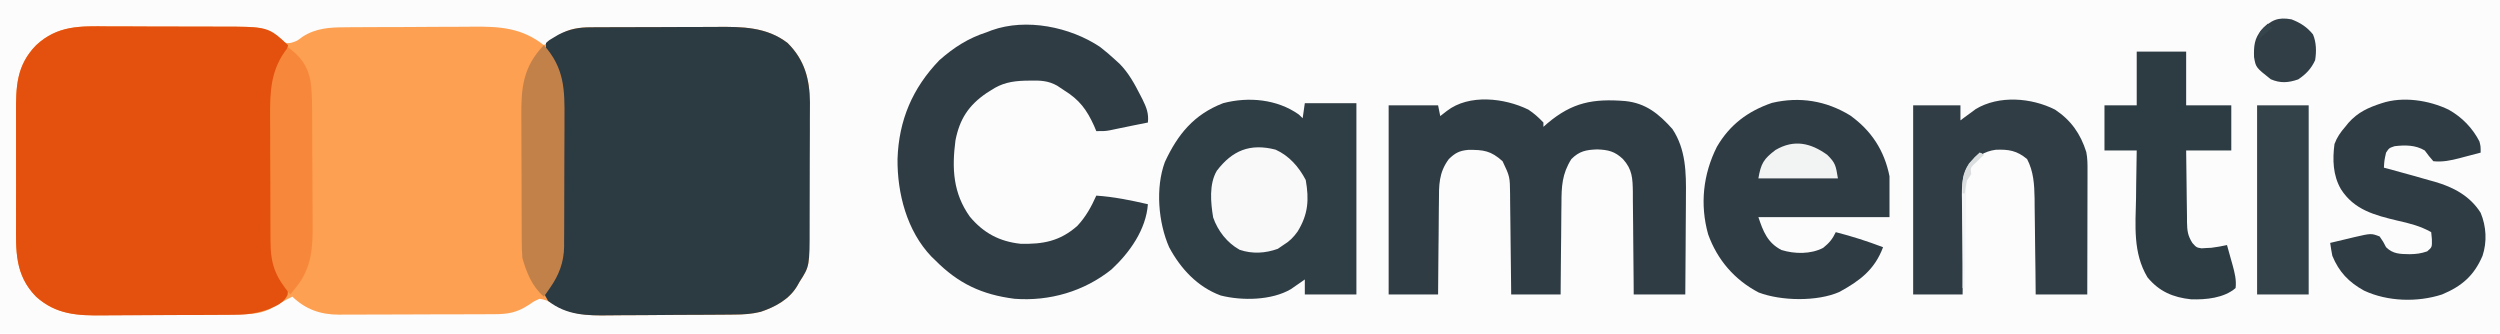
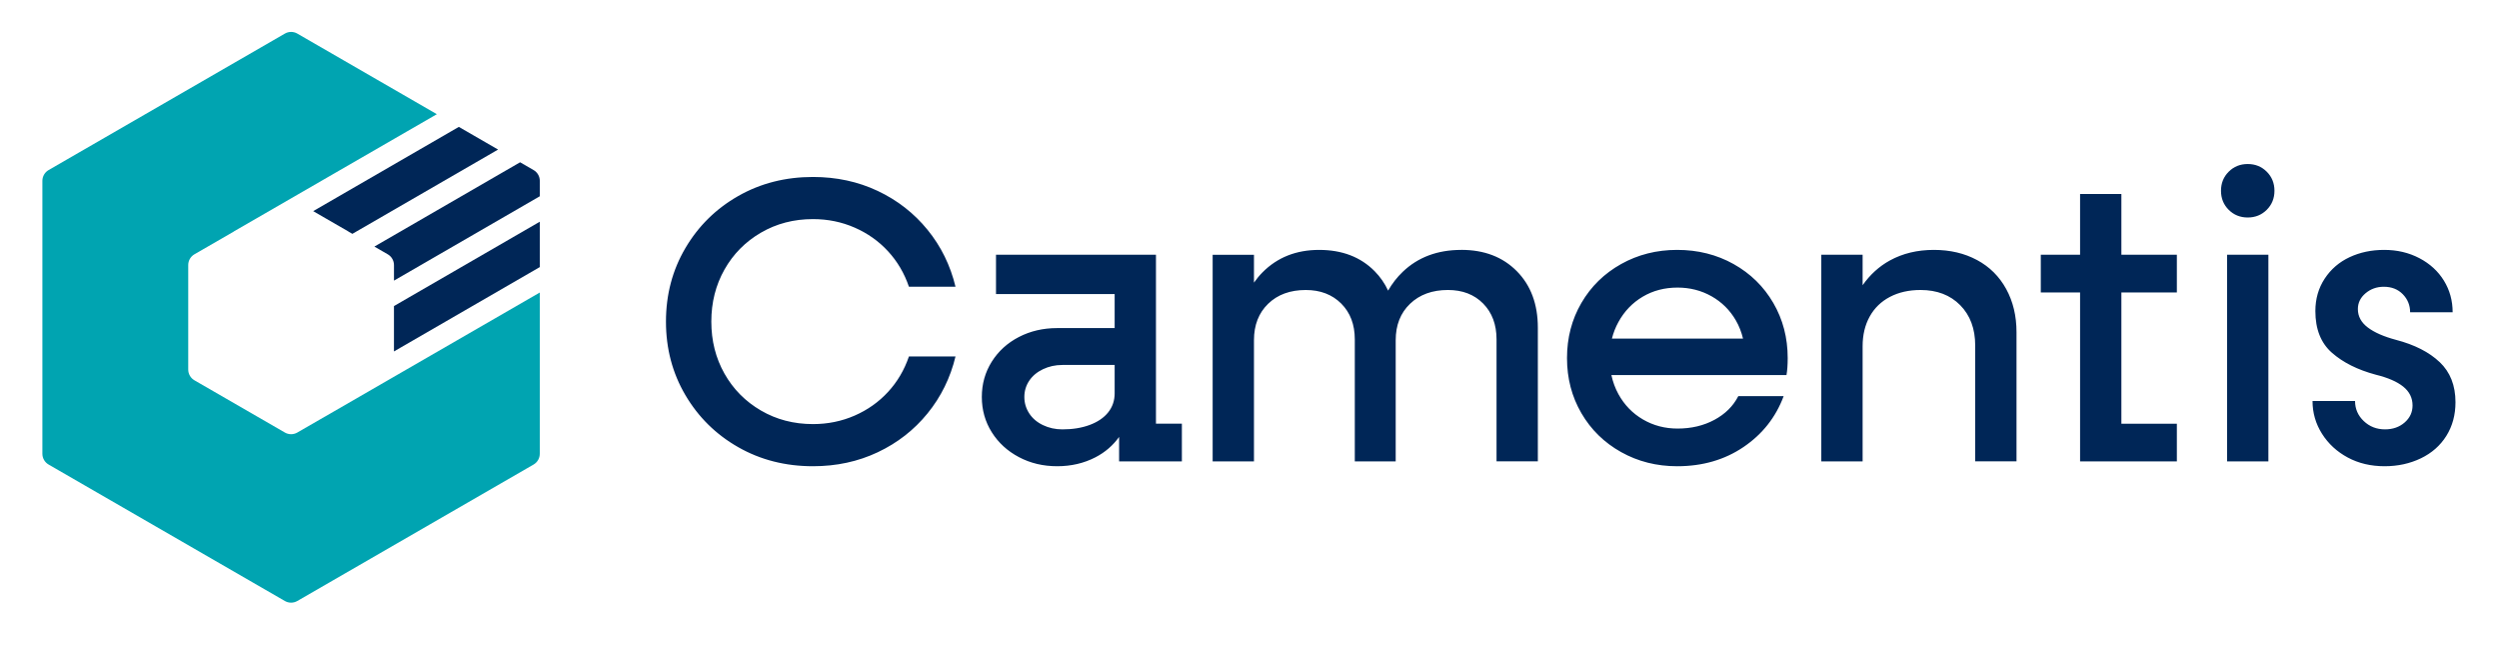
- <svg xmlns="http://www.w3.org/2000/svg" version="1.1" width="1163" height="155">
-   <path d="M0 0 C383.79 0 767.58 0 1163 0 C1163 51.15 1163 102.3 1163 155 C779.21 155 395.42 155 0 155 C0 103.85 0 52.7 0 0 Z " fill="#FCFCFC" transform="translate(0,0)" />
-   <path d="M0 0 C1.956 0.001 3.911 -0 5.867 -0.003 C9.95 -0.003 14.032 0.018 18.114 0.054 C23.325 0.1 28.534 0.101 33.745 0.087 C37.778 0.08 41.811 0.094 45.844 0.113 C47.764 0.121 49.685 0.123 51.605 0.12 C72.893 0.114 72.893 0.114 80.91 6.365 C82.741 7.968 82.741 7.968 85.184 7.664 C87.962 6.799 87.962 6.799 90.621 4.789 C96.745 0.826 103.232 0.426 110.329 0.42 C111.14 0.412 111.951 0.404 112.787 0.395 C115.445 0.371 118.103 0.362 120.762 0.355 C122.627 0.346 124.493 0.337 126.358 0.328 C130.262 0.312 134.165 0.304 138.069 0.301 C143.043 0.296 148.016 0.258 152.99 0.212 C156.842 0.182 160.694 0.175 164.546 0.174 C166.378 0.17 168.211 0.158 170.043 0.137 C182.401 0.006 192.703 0.727 202.809 8.727 C203.696 8.112 203.696 8.112 204.602 7.484 C205.787 6.676 205.787 6.676 206.996 5.852 C207.773 5.318 208.551 4.784 209.352 4.234 C214.493 1.079 218.836 0.429 224.805 0.436 C225.596 0.429 226.387 0.423 227.202 0.416 C229.812 0.397 232.421 0.393 235.031 0.391 C236.856 0.384 238.681 0.377 240.506 0.37 C244.334 0.358 248.161 0.355 251.988 0.356 C256.864 0.356 261.74 0.329 266.617 0.294 C270.389 0.272 274.161 0.268 277.934 0.269 C279.73 0.267 281.526 0.258 283.321 0.243 C295.049 0.15 306.441 0.222 316.184 7.727 C324.155 15.641 326.439 24.502 326.588 35.364 C326.591 38.041 326.564 40.717 326.535 43.395 C326.534 45.284 326.535 47.173 326.538 49.063 C326.538 53.002 326.517 56.941 326.481 60.881 C326.435 65.911 326.435 70.94 326.448 75.97 C326.455 79.864 326.441 83.758 326.422 87.652 C326.414 89.506 326.412 91.361 326.415 93.215 C326.42 111.551 326.42 111.551 321.809 118.727 C321.441 119.373 321.073 120.02 320.694 120.686 C316.997 127.008 310.429 130.511 303.654 132.785 C299.569 133.785 295.761 134.036 291.585 134.049 C290.398 134.064 290.398 134.064 289.187 134.079 C286.588 134.108 283.99 134.122 281.391 134.133 C280.496 134.138 279.602 134.144 278.681 134.15 C273.946 134.18 269.212 134.198 264.478 134.207 C259.617 134.218 254.758 134.266 249.897 134.323 C246.133 134.36 242.37 134.371 238.606 134.374 C236.815 134.38 235.025 134.396 233.235 134.422 C223.413 134.557 215.828 134.34 207.153 129.114 C204.95 127.81 203.336 127.053 200.809 126.727 C198.252 127.878 198.252 127.878 195.746 129.602 C190.187 133.196 186.177 133.878 179.625 133.888 C178.79 133.893 177.955 133.898 177.096 133.903 C174.331 133.917 171.566 133.924 168.801 133.93 C166.876 133.935 164.951 133.941 163.027 133.947 C158.987 133.957 154.946 133.963 150.906 133.967 C145.745 133.972 140.584 133.996 135.423 134.025 C131.444 134.043 127.465 134.049 123.486 134.05 C121.584 134.053 119.682 134.061 117.781 134.074 C115.11 134.091 112.44 134.089 109.769 134.083 C108.993 134.092 108.216 134.101 107.416 134.111 C98.758 134.046 92.094 131.689 85.809 125.727 C82.142 127.514 78.643 129.543 75.125 131.605 C70.121 134.027 64.906 133.894 59.445 133.935 C58.615 133.945 57.785 133.955 56.93 133.965 C54.19 133.995 51.451 134.016 48.711 134.035 C47.771 134.042 46.83 134.048 45.862 134.055 C40.881 134.088 35.901 134.112 30.92 134.132 C26.816 134.149 22.713 134.184 18.61 134.234 C13.637 134.295 8.665 134.325 3.692 134.335 C1.807 134.343 -0.078 134.362 -1.963 134.392 C-13.939 134.569 -24.002 134.193 -33.41 125.731 C-43.34 115.602 -42.788 104.349 -42.723 91.133 C-42.725 89.217 -42.729 87.301 -42.734 85.384 C-42.74 81.38 -42.732 77.376 -42.713 73.372 C-42.69 68.257 -42.703 63.144 -42.727 58.03 C-42.742 54.076 -42.737 50.123 -42.727 46.17 C-42.724 44.285 -42.727 42.4 -42.737 40.515 C-42.785 28.111 -42.597 18.147 -33.345 8.722 C-23.35 -0.539 -12.833 -0.135 0 0 Z " fill="#FDA051" transform="translate(50.19141,12.27344)" />
-   <path d="M0 0 C1.956 0.001 3.911 -0 5.867 -0.003 C9.95 -0.003 14.032 0.018 18.114 0.054 C23.325 0.1 28.534 0.101 33.745 0.087 C37.778 0.08 41.811 0.094 45.844 0.113 C47.764 0.121 49.685 0.123 51.605 0.12 C74.581 0.114 74.581 0.114 83.809 8.727 C83.366 11.6 82.58 13.051 80.871 15.477 C77.007 21.565 76.51 27.89 76.55 34.959 C76.546 35.739 76.543 36.519 76.539 37.323 C76.53 39.875 76.536 42.428 76.543 44.98 C76.542 46.768 76.54 48.556 76.537 50.344 C76.534 54.08 76.538 57.816 76.548 61.552 C76.559 66.329 76.553 71.106 76.541 75.883 C76.533 79.571 76.536 83.259 76.541 86.947 C76.542 88.708 76.541 90.469 76.536 92.23 C76.531 94.695 76.539 97.159 76.55 99.623 C76.546 100.343 76.542 101.063 76.538 101.804 C76.6 109.376 78.525 114.805 82.883 120.832 C83.809 122.727 83.809 122.727 83.609 124.836 C82.038 128.546 78.353 130.086 74.808 131.557 C69.417 133.457 64.688 134.173 58.991 134.162 C58.16 134.172 57.33 134.183 56.474 134.193 C53.756 134.221 51.038 134.227 48.32 134.23 C46.411 134.24 44.502 134.25 42.593 134.261 C38.602 134.279 34.61 134.284 30.618 134.282 C25.531 134.282 20.445 134.323 15.358 134.375 C11.417 134.408 7.477 134.414 3.537 134.413 C1.662 134.416 -0.212 134.429 -2.086 134.453 C-14.004 134.587 -24.052 134.146 -33.411 125.731 C-43.339 115.6 -42.788 104.35 -42.723 91.133 C-42.725 89.217 -42.729 87.301 -42.734 85.384 C-42.74 81.38 -42.732 77.376 -42.713 73.372 C-42.69 68.257 -42.703 63.144 -42.727 58.03 C-42.742 54.076 -42.737 50.123 -42.727 46.17 C-42.724 44.285 -42.727 42.4 -42.737 40.515 C-42.785 28.111 -42.597 18.147 -33.345 8.722 C-23.35 -0.539 -12.833 -0.135 0 0 Z " fill="#E4510E" transform="translate(50.19141,12.27344)" />
-   <path d="M0 0 C0.791 -0.007 1.582 -0.013 2.397 -0.02 C5.007 -0.039 7.616 -0.043 10.226 -0.045 C12.051 -0.052 13.876 -0.059 15.701 -0.066 C19.529 -0.078 23.356 -0.081 27.183 -0.08 C32.06 -0.08 36.935 -0.107 41.812 -0.142 C45.584 -0.164 49.356 -0.168 53.129 -0.167 C54.925 -0.169 56.721 -0.178 58.516 -0.194 C70.244 -0.286 81.636 -0.214 91.379 7.291 C99.35 15.205 101.634 24.066 101.783 34.927 C101.786 37.605 101.76 40.281 101.73 42.958 C101.729 44.848 101.73 46.737 101.733 48.627 C101.733 52.566 101.712 56.505 101.676 60.445 C101.631 65.475 101.63 70.504 101.643 75.534 C101.65 79.428 101.636 83.322 101.617 87.216 C101.609 89.07 101.607 90.925 101.61 92.779 C101.615 111.115 101.615 111.115 97.004 118.291 C96.636 118.937 96.268 119.584 95.889 120.25 C92.192 126.572 85.624 130.075 78.849 132.349 C74.764 133.349 70.956 133.6 66.78 133.613 C65.593 133.628 65.593 133.628 64.382 133.643 C61.783 133.672 59.185 133.686 56.586 133.697 C55.691 133.702 54.797 133.708 53.876 133.714 C49.142 133.744 44.408 133.762 39.673 133.771 C34.812 133.782 29.953 133.83 25.092 133.887 C21.328 133.924 17.565 133.935 13.801 133.938 C12.01 133.944 10.22 133.96 8.43 133.986 C-1.993 134.129 -11.352 134.047 -19.996 127.291 C-21.305 125.09 -21.305 125.09 -21.996 123.291 C-21.381 122.546 -21.381 122.546 -20.754 121.787 C-19.946 120.768 -19.946 120.768 -19.121 119.728 C-18.588 119.067 -18.054 118.405 -17.504 117.724 C-14.034 112.123 -13.696 106.24 -13.69 99.852 C-13.682 99.038 -13.673 98.224 -13.665 97.385 C-13.641 94.712 -13.632 92.038 -13.625 89.365 C-13.616 87.493 -13.607 85.621 -13.598 83.749 C-13.581 79.832 -13.574 75.914 -13.571 71.996 C-13.565 66.996 -13.528 61.997 -13.482 56.997 C-13.452 53.132 -13.445 49.267 -13.444 45.402 C-13.44 43.56 -13.428 41.718 -13.407 39.876 C-13.109 25.812 -13.109 25.812 -18.996 13.291 C-19.656 12.631 -20.316 11.971 -20.996 11.291 C-20.996 9.971 -20.996 8.651 -20.996 7.291 C-19.422 5.876 -19.422 5.876 -17.309 4.666 C-16.624 4.261 -15.94 3.856 -15.235 3.439 C-10.051 0.779 -5.814 -0.007 0 0 Z " fill="#2C3A42" transform="translate(274.9963,12.70947)" />
-   <path d="M0 0 C2.745 1.83 4.697 3.592 7 6 C7 6.66 7 7.32 7 8 C7.606 7.469 8.212 6.938 8.836 6.391 C20.496 -3.44 30.123 -5.164 45 -4 C54.66 -3.003 60.596 1.882 67 9 C73.281 18.468 73.429 29.28 73.293 40.297 C73.289 41.612 73.284 42.926 73.28 44.281 C73.269 47.733 73.239 51.185 73.206 54.638 C73.175 58.178 73.162 61.718 73.146 65.258 C73.115 72.172 73.062 79.086 73 86 C65.08 86 57.16 86 49 86 C48.991 84.305 48.981 82.609 48.972 80.863 C48.936 75.247 48.882 69.631 48.816 64.015 C48.777 60.612 48.744 57.209 48.729 53.806 C48.711 49.888 48.661 45.972 48.609 42.055 C48.608 40.839 48.607 39.623 48.606 38.37 C48.495 31.975 48.379 27.823 44 23 C40.181 19.372 37.117 18.69 32 18.5 C26.877 18.703 23.744 19.256 20 23 C15.637 29.911 15.399 35.758 15.391 43.812 C15.374 45.022 15.358 46.231 15.341 47.478 C15.292 51.318 15.271 55.159 15.25 59 C15.222 61.613 15.192 64.227 15.16 66.84 C15.086 73.227 15.037 79.613 15 86 C7.41 86 -0.18 86 -8 86 C-8.015 84.335 -8.029 82.67 -8.044 80.955 C-8.102 74.771 -8.179 68.587 -8.262 62.404 C-8.297 59.729 -8.324 57.054 -8.346 54.378 C-8.38 50.531 -8.432 46.683 -8.488 42.836 C-8.495 41.642 -8.501 40.448 -8.508 39.218 C-8.607 31.178 -8.607 31.178 -12 24 C-17.408 19.12 -20.858 18.641 -28.016 18.727 C-32.078 19.099 -34.085 20.157 -37 23 C-41.744 29.37 -41.601 35.168 -41.609 42.934 C-41.626 44.167 -41.642 45.4 -41.659 46.67 C-41.708 50.593 -41.729 54.515 -41.75 58.438 C-41.776 61.104 -41.808 63.77 -41.84 66.436 C-41.914 72.957 -41.963 79.478 -42 86 C-49.59 86 -57.18 86 -65 86 C-65 56.96 -65 27.92 -65 -2 C-57.41 -2 -49.82 -2 -42 -2 C-41.67 -0.35 -41.34 1.3 -41 3 C-39.989 2.216 -38.979 1.433 -37.938 0.625 C-27.611 -7.384 -11.063 -5.432 0 0 Z " fill="#2F3C44" transform="translate(711,51)" />
-   <path d="M0 0 C0.598 0.578 1.196 1.155 1.812 1.75 C2.143 -0.56 2.473 -2.87 2.812 -5.25 C10.732 -5.25 18.652 -5.25 26.812 -5.25 C26.812 24.12 26.812 53.49 26.812 83.75 C18.892 83.75 10.973 83.75 2.812 83.75 C2.812 81.44 2.812 79.13 2.812 76.75 C2.232 77.16 1.652 77.57 1.055 77.992 C0.274 78.531 -0.508 79.07 -1.312 79.625 C-2.078 80.159 -2.844 80.692 -3.633 81.242 C-12.577 86.521 -26.326 86.734 -36.3 84.217 C-47.112 80.239 -54.972 71.734 -60.309 61.754 C-65.36 50.238 -66.727 34.091 -62.285 22.109 C-56.269 9.178 -48.757 -0.015 -35.188 -5.25 C-23.343 -8.361 -10.062 -7.103 0 0 Z " fill="#2F3D45" transform="translate(604.1875,53.25)" />
-   <path d="M0 0 C2.542 1.958 4.92 3.999 7.273 6.18 C8.211 7.036 8.211 7.036 9.168 7.91 C13.341 12.177 16.017 17.096 18.711 22.367 C19.066 23.057 19.42 23.746 19.786 24.457 C21.597 28.167 22.742 30.95 22.273 35.18 C19.899 35.655 17.524 36.129 15.148 36.602 C13.272 36.979 11.397 37.364 9.523 37.758 C8.657 37.938 7.791 38.119 6.898 38.305 C5.711 38.556 5.711 38.556 4.5 38.812 C2.273 39.18 2.273 39.18 -1.727 39.18 C-2.055 38.395 -2.384 37.61 -2.723 36.801 C-6.165 29.197 -9.611 24.551 -16.727 20.18 C-17.793 19.468 -18.859 18.757 -19.957 18.023 C-24.119 15.68 -27.903 15.566 -32.602 15.68 C-33.398 15.692 -34.195 15.704 -35.015 15.716 C-40.988 15.918 -45.69 16.808 -50.727 20.18 C-51.419 20.615 -52.111 21.051 -52.824 21.5 C-61.161 27.203 -65.331 33.621 -67.254 43.547 C-68.94 56.509 -68.387 68.005 -60.539 78.992 C-54.199 86.567 -46.809 90.523 -36.965 91.586 C-26.588 91.834 -18.677 90.428 -10.574 83.281 C-6.613 79.044 -4.081 74.453 -1.727 69.18 C6.454 69.726 14.291 71.351 22.273 73.18 C21.436 84.899 13.825 95.678 5.359 103.508 C-7.413 113.745 -23.481 118.402 -39.727 117.18 C-54.947 115.255 -65.96 110.081 -76.727 99.18 C-77.29 98.638 -77.853 98.097 -78.434 97.539 C-89.831 85.63 -94.358 68.125 -94.199 52.133 C-93.604 34.18 -87.288 19.203 -74.727 6.18 C-67.987 0.241 -61.272 -4.078 -52.727 -6.82 C-51.962 -7.117 -51.198 -7.413 -50.41 -7.719 C-34.368 -13.48 -13.979 -9.333 0 0 Z " fill="#2F3C44" transform="translate(511.7266,21.82031)" />
-   <path d="M0 0 C9.927 7.103 15.922 16.358 18.312 28.312 C18.312 34.583 18.312 40.852 18.312 47.312 C-1.817 47.312 -21.948 47.312 -42.688 47.312 C-40.478 53.941 -38.446 59.274 -31.941 62.617 C-25.829 64.503 -18.319 64.626 -12.562 61.625 C-9.742 59.357 -8.223 57.565 -6.688 54.312 C0.822 56.23 8.071 58.553 15.312 61.312 C11.419 71.763 4.528 76.911 -5 82.125 C-15.319 86.685 -32.173 86.343 -42.562 82.375 C-53.782 76.518 -61.827 67.138 -66.062 55.312 C-69.941 41.452 -68.427 27.426 -62 14.625 C-56.025 4.345 -47.584 -1.978 -36.363 -5.828 C-23.476 -8.841 -11.265 -6.866 0 0 Z " fill="#2F3C44" transform="translate(860.6875,53.6875)" />
-   <path d="M0 0 C7.426 4.906 11.895 11.28 14.548 19.748 C15.13 22.645 15.119 25.374 15.114 28.329 C15.113 30.251 15.113 30.251 15.113 32.211 C15.108 33.604 15.103 34.997 15.098 36.391 C15.096 37.82 15.094 39.249 15.093 40.678 C15.09 44.433 15.08 48.188 15.069 51.943 C15.058 55.777 15.054 59.611 15.049 63.445 C15.038 70.964 15.021 78.482 15 86 C7.08 86 -0.84 86 -9 86 C-9.056 80.309 -9.056 80.309 -9.113 74.504 C-9.16 70.81 -9.211 67.117 -9.262 63.423 C-9.296 60.866 -9.324 58.308 -9.346 55.75 C-9.38 52.064 -9.432 48.378 -9.488 44.691 C-9.495 43.557 -9.501 42.422 -9.508 41.253 C-9.624 34.876 -9.963 28.743 -13 23 C-17.691 19.074 -21.582 18.409 -27.637 18.676 C-32.92 19.401 -36.66 21.944 -40 26 C-41.742 29.648 -42.263 32.591 -42.319 36.616 C-42.339 37.717 -42.359 38.818 -42.379 39.952 C-42.391 41.129 -42.402 42.307 -42.414 43.52 C-42.433 44.733 -42.453 45.947 -42.473 47.197 C-42.532 51.069 -42.579 54.941 -42.625 58.812 C-42.663 61.439 -42.702 64.066 -42.742 66.693 C-42.838 73.129 -42.922 79.564 -43 86 C-50.59 86 -58.18 86 -66 86 C-66 56.96 -66 27.92 -66 -2 C-58.74 -2 -51.48 -2 -44 -2 C-44 0.31 -44 2.62 -44 5 C-43.359 4.518 -42.719 4.036 -42.059 3.539 C-40.761 2.592 -40.761 2.592 -39.438 1.625 C-38.591 0.999 -37.744 0.372 -36.871 -0.273 C-26.071 -6.768 -10.959 -5.566 0 0 Z " fill="#303D45" transform="translate(956,51)" />
-   <path d="M0 0 C6.157 3.471 11.079 8.479 14.301 14.781 C14.863 16.969 14.863 16.969 14.863 19.969 C12.324 20.644 9.782 21.309 7.238 21.969 C6.525 22.16 5.813 22.35 5.078 22.547 C0.944 23.609 -2.834 24.42 -7.137 23.969 C-9.199 21.594 -9.199 21.594 -11.137 18.969 C-15.446 16.383 -20.249 16.402 -25.137 16.969 C-27.735 17.833 -27.735 17.833 -29.137 19.969 C-29.95 23.573 -29.95 23.573 -30.137 26.969 C-29.575 27.116 -29.013 27.263 -28.434 27.414 C-25.328 28.243 -22.232 29.104 -19.137 29.969 C-18.36 30.183 -17.582 30.398 -16.782 30.619 C-14.167 31.347 -11.558 32.094 -8.949 32.844 C-8.106 33.076 -7.264 33.308 -6.396 33.547 C2.289 36.08 9.926 40.14 14.863 47.969 C17.511 54.308 17.89 61.451 15.738 67.969 C11.8 77.182 6.098 82.128 -3.137 85.969 C-14.58 89.67 -28.444 89.275 -39.387 84.156 C-46.494 80.238 -51.042 75.477 -54.137 67.969 C-54.523 65.978 -54.868 63.978 -55.137 61.969 C-52.243 61.269 -49.348 60.583 -46.449 59.906 C-45.633 59.707 -44.816 59.508 -43.975 59.303 C-36.048 57.474 -36.048 57.474 -32.137 58.969 C-30.449 61.406 -30.449 61.406 -29.137 63.969 C-25.945 67.16 -22.582 67.138 -18.199 67.219 C-15.072 67.168 -13.007 66.925 -10.012 65.906 C-7.746 63.973 -7.746 63.973 -7.824 60.281 C-7.979 58.642 -7.979 58.642 -8.137 56.969 C-13.24 54.083 -18.232 52.865 -23.887 51.594 C-34.416 49.07 -44.02 46.598 -50.137 36.969 C-53.875 30.53 -54.092 23.228 -53.137 15.969 C-51.96 12.799 -50.342 10.51 -48.137 7.969 C-47.629 7.342 -47.121 6.716 -46.598 6.07 C-42.193 1.123 -37.36 -1.007 -31.137 -3.031 C-21.325 -6.302 -9.11 -4.397 0 0 Z " fill="#2F3C44" transform="translate(1139.137,51.03125)" />
-   <path d="M0 0 C7.59 0 15.18 0 23 0 C23 8.25 23 16.5 23 25 C29.93 25 36.86 25 44 25 C44 31.93 44 38.86 44 46 C37.07 46 30.14 46 23 46 C23.051 51.606 23.114 57.21 23.208 62.815 C23.236 64.721 23.257 66.627 23.271 68.533 C23.292 71.276 23.339 74.019 23.391 76.762 C23.392 77.611 23.393 78.46 23.394 79.335 C23.495 83.403 23.699 85.518 25.902 89.045 C27.809 91.144 27.809 91.144 30.184 91.523 C30.927 91.474 31.671 91.425 32.438 91.375 C33.179 91.341 33.92 91.308 34.684 91.273 C37.159 90.981 39.564 90.524 42 90 C42.674 92.394 43.34 94.79 44 97.188 C44.191 97.861 44.382 98.535 44.578 99.229 C45.575 102.876 46.44 106.214 46 110 C40.65 114.66 32.189 115.458 25.32 115.242 C16.914 114.365 10.414 111.593 5 105 C-1.811 93.626 -0.572 80.944 -0.312 68.188 C-0.287 66.031 -0.265 63.874 -0.244 61.717 C-0.19 56.477 -0.103 51.239 0 46 C-4.95 46 -9.9 46 -15 46 C-15 39.07 -15 32.14 -15 25 C-10.05 25 -5.1 25 0 25 C0 16.75 0 8.5 0 0 Z " fill="#2D3B43" transform="translate(994,24)" />
-   <path d="M0 0 C7.92 0 15.84 0 24 0 C24 29.04 24 58.08 24 88 C16.08 88 8.16 88 0 88 C0 58.96 0 29.92 0 0 Z " fill="#334149" transform="translate(1050,49)" />
-   <path d="M0 0 C9.561 10.624 9.726 20.718 9.594 34.289 C9.592 36.161 9.592 38.034 9.594 39.906 C9.592 43.814 9.574 47.722 9.542 51.631 C9.502 56.625 9.498 61.619 9.505 66.613 C9.509 70.474 9.496 74.334 9.479 78.195 C9.472 80.036 9.469 81.877 9.47 83.718 C9.468 86.295 9.447 88.871 9.42 91.448 C9.423 92.198 9.426 92.948 9.429 93.722 C9.312 101.015 7.032 106.999 2.812 113 C2.283 113.763 1.753 114.526 1.207 115.312 C0.809 115.869 0.41 116.426 0 117 C-5.46 112.32 -8.063 105.791 -10 99 C-10.193 96.282 -10.294 93.666 -10.291 90.95 C-10.297 90.166 -10.304 89.381 -10.311 88.573 C-10.33 85.991 -10.334 83.41 -10.336 80.828 C-10.342 79.022 -10.349 77.216 -10.356 75.41 C-10.368 71.628 -10.372 67.845 -10.371 64.062 C-10.37 59.236 -10.398 54.411 -10.432 49.585 C-10.454 45.855 -10.458 42.124 -10.457 38.394 C-10.46 36.616 -10.469 34.838 -10.484 33.06 C-10.59 19.651 -9.649 10.088 0 0 Z " fill="#C3814A" transform="translate(253,21)" />
-   <path d="M0 0 C5.944 4.323 9.287 8.804 10.537 16.16 C11.003 20.026 11.162 23.818 11.177 27.704 C11.184 28.44 11.19 29.176 11.197 29.935 C11.216 32.348 11.228 34.762 11.238 37.176 C11.242 38.006 11.246 38.837 11.251 39.693 C11.271 44.087 11.286 48.482 11.295 52.877 C11.306 57.392 11.341 61.907 11.38 66.423 C11.407 69.917 11.415 73.411 11.418 76.906 C11.423 78.569 11.435 80.233 11.453 81.897 C11.57 92.953 11.043 102.675 3.75 111.625 C3.229 112.277 2.708 112.93 2.172 113.602 C1.592 114.294 1.592 114.294 1 115 C-5.967 106.54 -8.144 100.964 -8.161 90.042 C-8.169 88.88 -8.169 88.88 -8.176 87.694 C-8.191 85.145 -8.198 82.596 -8.203 80.047 C-8.206 79.171 -8.209 78.296 -8.212 77.393 C-8.227 72.759 -8.236 68.124 -8.24 63.49 C-8.246 58.724 -8.27 53.959 -8.298 49.194 C-8.317 45.51 -8.322 41.826 -8.324 38.142 C-8.327 36.386 -8.335 34.63 -8.348 32.875 C-8.435 20.35 -8.121 10.096 0 0 Z " fill="#F7883B" transform="translate(134,22)" />
-   <path d="M0 0 C6.32 2.824 10.88 8.078 14.047 14.137 C15.638 23.328 15.207 30.032 10.254 38.105 C8.297 40.82 6.486 42.661 3.609 44.387 C2.764 44.964 1.918 45.542 1.047 46.137 C-4.718 48.233 -10.87 48.601 -16.734 46.578 C-22.518 43.364 -26.847 37.808 -29.027 31.562 C-30.172 24.704 -30.989 16.006 -27.328 9.824 C-20.102 0.369 -11.886 -3.049 0 0 Z " fill="#F9F9FA" transform="translate(593.3906,69.61328)" />
-   <path d="M0 0 C4.173 1.605 7.162 3.531 10 7 C11.581 10.688 11.646 15.067 11 19 C9.154 23.011 6.769 25.482 3.125 27.938 C-1.479 29.503 -5.102 29.813 -9.625 27.875 C-16.593 22.374 -16.593 22.374 -17.418 17.562 C-17.573 12.616 -17.324 8.878 -14 5 C-9.515 0.307 -6.275 -1.155 0 0 Z " fill="#313E46" transform="translate(1066,9)" />
-   <path d="M0 0 C3.968 3.868 4.027 5.163 5 11 C-7.21 11 -19.42 11 -32 11 C-30.844 4.064 -29.495 1.871 -24 -2.25 C-15.439 -7.244 -7.762 -5.562 0 0 Z " fill="#F2F3F3" transform="translate(850,72)" />
-   <path d="M0 0 C0.66 0.33 1.32 0.66 2 1 C1.35 1.597 1.35 1.597 0.688 2.207 C0.131 2.737 -0.426 3.267 -1 3.812 C-1.557 4.335 -2.114 4.857 -2.688 5.395 C-4.316 7.041 -4.316 7.041 -4 10 C-4.99 11.485 -4.99 11.485 -6 13 C-6.327 15.322 -6.327 15.322 -6.319 17.93 C-6.339 18.931 -6.359 19.932 -6.379 20.963 C-6.391 22.041 -6.402 23.12 -6.414 24.23 C-6.433 25.336 -6.453 26.442 -6.473 27.581 C-6.533 31.116 -6.579 34.652 -6.625 38.188 C-6.663 40.583 -6.702 42.978 -6.742 45.373 C-6.838 51.249 -6.923 57.124 -7 63 C-7.33 63 -7.66 63 -8 63 C-8.076 55.704 -8.129 48.409 -8.165 41.113 C-8.18 38.632 -8.2 36.151 -8.226 33.669 C-8.263 30.1 -8.28 26.531 -8.293 22.961 C-8.308 21.854 -8.324 20.748 -8.34 19.608 C-8.342 12.185 -7.531 7.708 -2.312 2.125 C-1.168 1.073 -1.168 1.073 0 0 Z " fill="#F4F5F6" transform="translate(921,71)" />
-   <path d="M0 0 C0.66 0.33 1.32 0.66 2 1 C1.35 1.597 1.35 1.597 0.688 2.207 C0.131 2.737 -0.426 3.267 -1 3.812 C-1.557 4.335 -2.114 4.857 -2.688 5.395 C-4.316 7.041 -4.316 7.041 -4 10 C-4.99 11.485 -4.99 11.485 -6 13 C-6.39 14.99 -6.732 16.99 -7 19 C-7.33 19 -7.66 19 -8 19 C-8.291 13.373 -8.144 9.879 -5 5 C-2.312 2.125 -2.312 2.125 0 0 Z " fill="#DBDEDF" transform="translate(921,71)" />
-   <path d="M0 0 C0.66 0.66 1.32 1.32 2 2 C-0.97 4.475 -0.97 4.475 -4 7 C-4 4 -4 4 -2 1.812 C-1.34 1.214 -0.68 0.616 0 0 Z " fill="#36444C" transform="translate(1055,11)" />
+ <svg xmlns="http://www.w3.org/2000/svg" id="Layer_1" version="1.1" viewBox="0 0 283.465 73.179">
+   <defs>
+     <style>
+       .st0 {
+         fill: #002657;
+       }
+ 
+       .st1 {
+         fill: #00a4b1;
+       }
+     </style>
+   </defs>
+   <path class="st0" d="M165.756,28.336c-2.694,0-4.908.827-6.638,2.481-.647.619-1.201,1.33-1.662,2.134-.383-.818-.889-1.555-1.53-2.203-1.591-1.608-3.691-2.412-6.292-2.412-2.604,0-4.747.85-6.431,2.55-.352.355-.669.747-.964,1.161v-3.159h-4.686v23.427h4.686v-13.735c0-1.715.535-3.093,1.608-4.135,1.07-1.041,2.495-1.562,4.271-1.562,1.653,0,2.993.513,4.02,1.539,1.027,1.026,1.539,2.381,1.539,4.065v13.826h4.639v-13.735c0-1.715.544-3.093,1.631-4.135,1.087-1.041,2.519-1.562,4.295-1.562,1.653,0,2.985.513,3.996,1.539,1.01,1.026,1.517,2.381,1.517,4.065v13.826h4.685v-15.159c0-2.664-.798-4.8-2.389-6.408-1.593-1.608-3.691-2.412-6.294-2.412ZM131.122,28.887h-18.144v4.455h13.459v3.859h-6.523c-1.593,0-3.04.338-4.341,1.01-1.302.674-2.328,1.608-3.078,2.802-.75,1.194-1.125,2.526-1.125,3.996s.375,2.802,1.125,3.996c.75,1.194,1.776,2.136,3.078,2.825,1.301.689,2.748,1.034,4.341,1.034s3.039-.338,4.341-1.011c1.113-.576,2-1.354,2.687-2.311v2.771h7.12v-4.272h-2.94v-19.155ZM126.437,44.597c0,.827-.245,1.546-.735,2.159-.49.613-1.187,1.087-2.09,1.424-.904.337-1.937.505-3.101.505-.797,0-1.532-.161-2.205-.483-.674-.322-1.194-.765-1.562-1.332-.367-.566-.551-1.186-.551-1.86,0-.673.184-1.286.551-1.837.368-.551.888-.988,1.562-1.309.673-.321,1.408-.482,2.205-.482h5.926v3.215ZM86.313,26.383c1.76-1.026,3.728-1.539,5.902-1.539,1.684,0,3.262.322,4.732.965,1.47.643,2.733,1.539,3.789,2.687,1.057,1.149,1.845,2.489,2.366,4.019h5.283c-.582-2.419-1.638-4.571-3.17-6.454-1.531-1.883-3.415-3.353-5.65-4.41-2.236-1.057-4.686-1.585-7.35-1.585-3.123,0-5.948.72-8.475,2.159-2.526,1.44-4.524,3.407-5.994,5.903-1.47,2.496-2.205,5.275-2.205,8.337s.735,5.842,2.205,8.337c1.47,2.497,3.468,4.464,5.994,5.903,2.527,1.44,5.351,2.159,8.475,2.159,2.664,0,5.114-.528,7.35-1.585,2.235-1.056,4.119-2.526,5.65-4.41,1.531-1.883,2.588-4.035,3.17-6.454h-5.283c-.521,1.532-1.309,2.871-2.366,4.019-1.056,1.148-2.32,2.044-3.789,2.687-1.47.643-3.048.965-4.732.965-2.175,0-4.142-.513-5.902-1.539-1.761-1.026-3.139-2.419-4.134-4.18-.996-1.76-1.493-3.728-1.493-5.902s.498-4.141,1.493-5.903c.995-1.76,2.373-3.154,4.134-4.18ZM254.963,18.598c-.858,0-1.578.291-2.16.873-.582.582-.873,1.302-.873,2.159,0,.858.291,1.578.873,2.159.582.582,1.302.873,2.16.873.857,0,1.576-.291,2.159-.873.582-.582.873-1.301.873-2.159,0-.857-.291-1.577-.873-2.159-.583-.582-1.302-.873-2.159-.873ZM252.62,52.314h4.686v-23.427h-4.686v23.427ZM196.649,29.943c-1.915-1.071-4.05-1.608-6.408-1.608-2.327,0-4.449.536-6.362,1.608-1.914,1.072-3.415,2.542-4.501,4.41-1.088,1.868-1.631,3.951-1.631,6.247s.543,4.38,1.631,6.247c1.086,1.868,2.587,3.338,4.501,4.41,1.913,1.072,4.035,1.608,6.362,1.608,2.878,0,5.389-.727,7.533-2.182,2.144-1.454,3.659-3.376,4.548-5.765h-5.145c-.583,1.134-1.486,2.029-2.71,2.687-1.226.659-2.619.988-4.181.988-1.439,0-2.748-.345-3.927-1.034-1.179-.689-2.106-1.646-2.78-2.871-.372-.676-.631-1.399-.797-2.159h19.861c.091-.52.138-1.163.138-1.929,0-2.297-.544-4.379-1.631-6.247-1.087-1.867-2.588-3.337-4.501-4.41ZM182.84,38.396c.168-.66.412-1.289.74-1.883.673-1.224,1.592-2.182,2.756-2.871,1.163-.689,2.48-1.034,3.95-1.034,1.408,0,2.695.33,3.859.987,1.163.659,2.082,1.57,2.755,2.733.374.645.638,1.337.814,2.067h-14.875ZM276.736,41.06c-1.194-1.133-2.849-1.975-4.961-2.527-1.378-.367-2.443-.834-3.192-1.401-.751-.567-1.126-1.263-1.126-2.09,0-.704.291-1.301.873-1.792.582-.489,1.271-.735,2.067-.735.888,0,1.607.284,2.159.85.551.567.827,1.248.827,2.044h4.824c0-1.316-.329-2.511-.987-3.583-.659-1.071-1.585-1.921-2.779-2.549-1.194-.627-2.526-.942-3.996-.942-1.44,0-2.749.276-3.928.827-1.179.551-2.122,1.363-2.826,2.434-.704,1.072-1.056,2.297-1.056,3.675,0,2.052.627,3.629,1.883,4.731,1.255,1.102,2.909,1.929,4.96,2.481,1.378.337,2.419.788,3.124,1.355.704.567,1.057,1.279,1.057,2.136,0,.765-.299,1.409-.896,1.929-.597.521-1.34.781-2.228.781-.949,0-1.753-.314-2.412-.942-.659-.627-.987-1.385-.987-2.274h-4.823c0,1.348.36,2.588,1.079,3.721.719,1.133,1.692,2.029,2.917,2.687,1.224.658,2.619.988,4.18.988,1.501,0,2.871-.299,4.112-.896,1.241-.597,2.205-1.447,2.894-2.549.689-1.103,1.034-2.373,1.034-3.813,0-1.899-.597-3.414-1.791-4.547ZM224.255,29.484c-1.423-.765-3.055-1.149-4.892-1.149-1.868,0-3.53.398-4.983,1.194-1.238.678-2.263,1.625-3.101,2.811v-3.454h-4.686v23.427h4.686v-13.046c0-1.286.267-2.412.804-3.377.535-.964,1.301-1.707,2.297-2.228.995-.52,2.151-.781,3.468-.781,1.867,0,3.368.574,4.502,1.723,1.132,1.148,1.7,2.672,1.7,4.571v13.137h4.685v-14.653c0-1.838-.391-3.469-1.171-4.892-.781-1.424-1.883-2.518-3.308-3.284ZM240.631,21.997h-4.685v6.89h-4.456v4.272h4.456v19.155h10.978v-4.272h-6.293v-14.883h6.293v-4.272h-6.293v-6.89Z" />
+   <path class="st1" d="M36.811,47.268l-.002-.004-3.083,1.78c-.437.252-.975.252-1.412,0l-10.257-5.922c-.437-.252-.706-.719-.706-1.223v-11.843c0-.505.269-.971.706-1.223l4.464-2.577-.004-.008,23.036-13.3-15.827-9.138c-.437-.252-.975-.252-1.412,0L5.514,19.283c-.437.252-.706.719-.706,1.223v30.944c0,.505.269.971.706,1.223l26.798,15.472c.437.252.975.252,1.412,0l26.798-15.472c.437-.252.706-.719.706-1.223v-18.28l-24.419,14.098Z" />
+   <g>
+     <path class="st0" d="M61.23,22.253v-1.747c0-.505-.269-.971-.706-1.223l-1.528-.882-16.529,9.558,1.516.875c.437.252.706.719.706,1.223v1.762l16.542-9.565Z" />
+     <polygon class="st0" points="52.046 14.388 35.525 23.941 39.522 26.249 39.518 26.256 39.969 26.516 56.498 16.959 52.046 14.388" />
+     <polygon class="st0" points="61.23 30.284 61.23 25.139 44.688 34.704 44.688 39.849 61.23 30.284" />
+   </g>
</svg>
